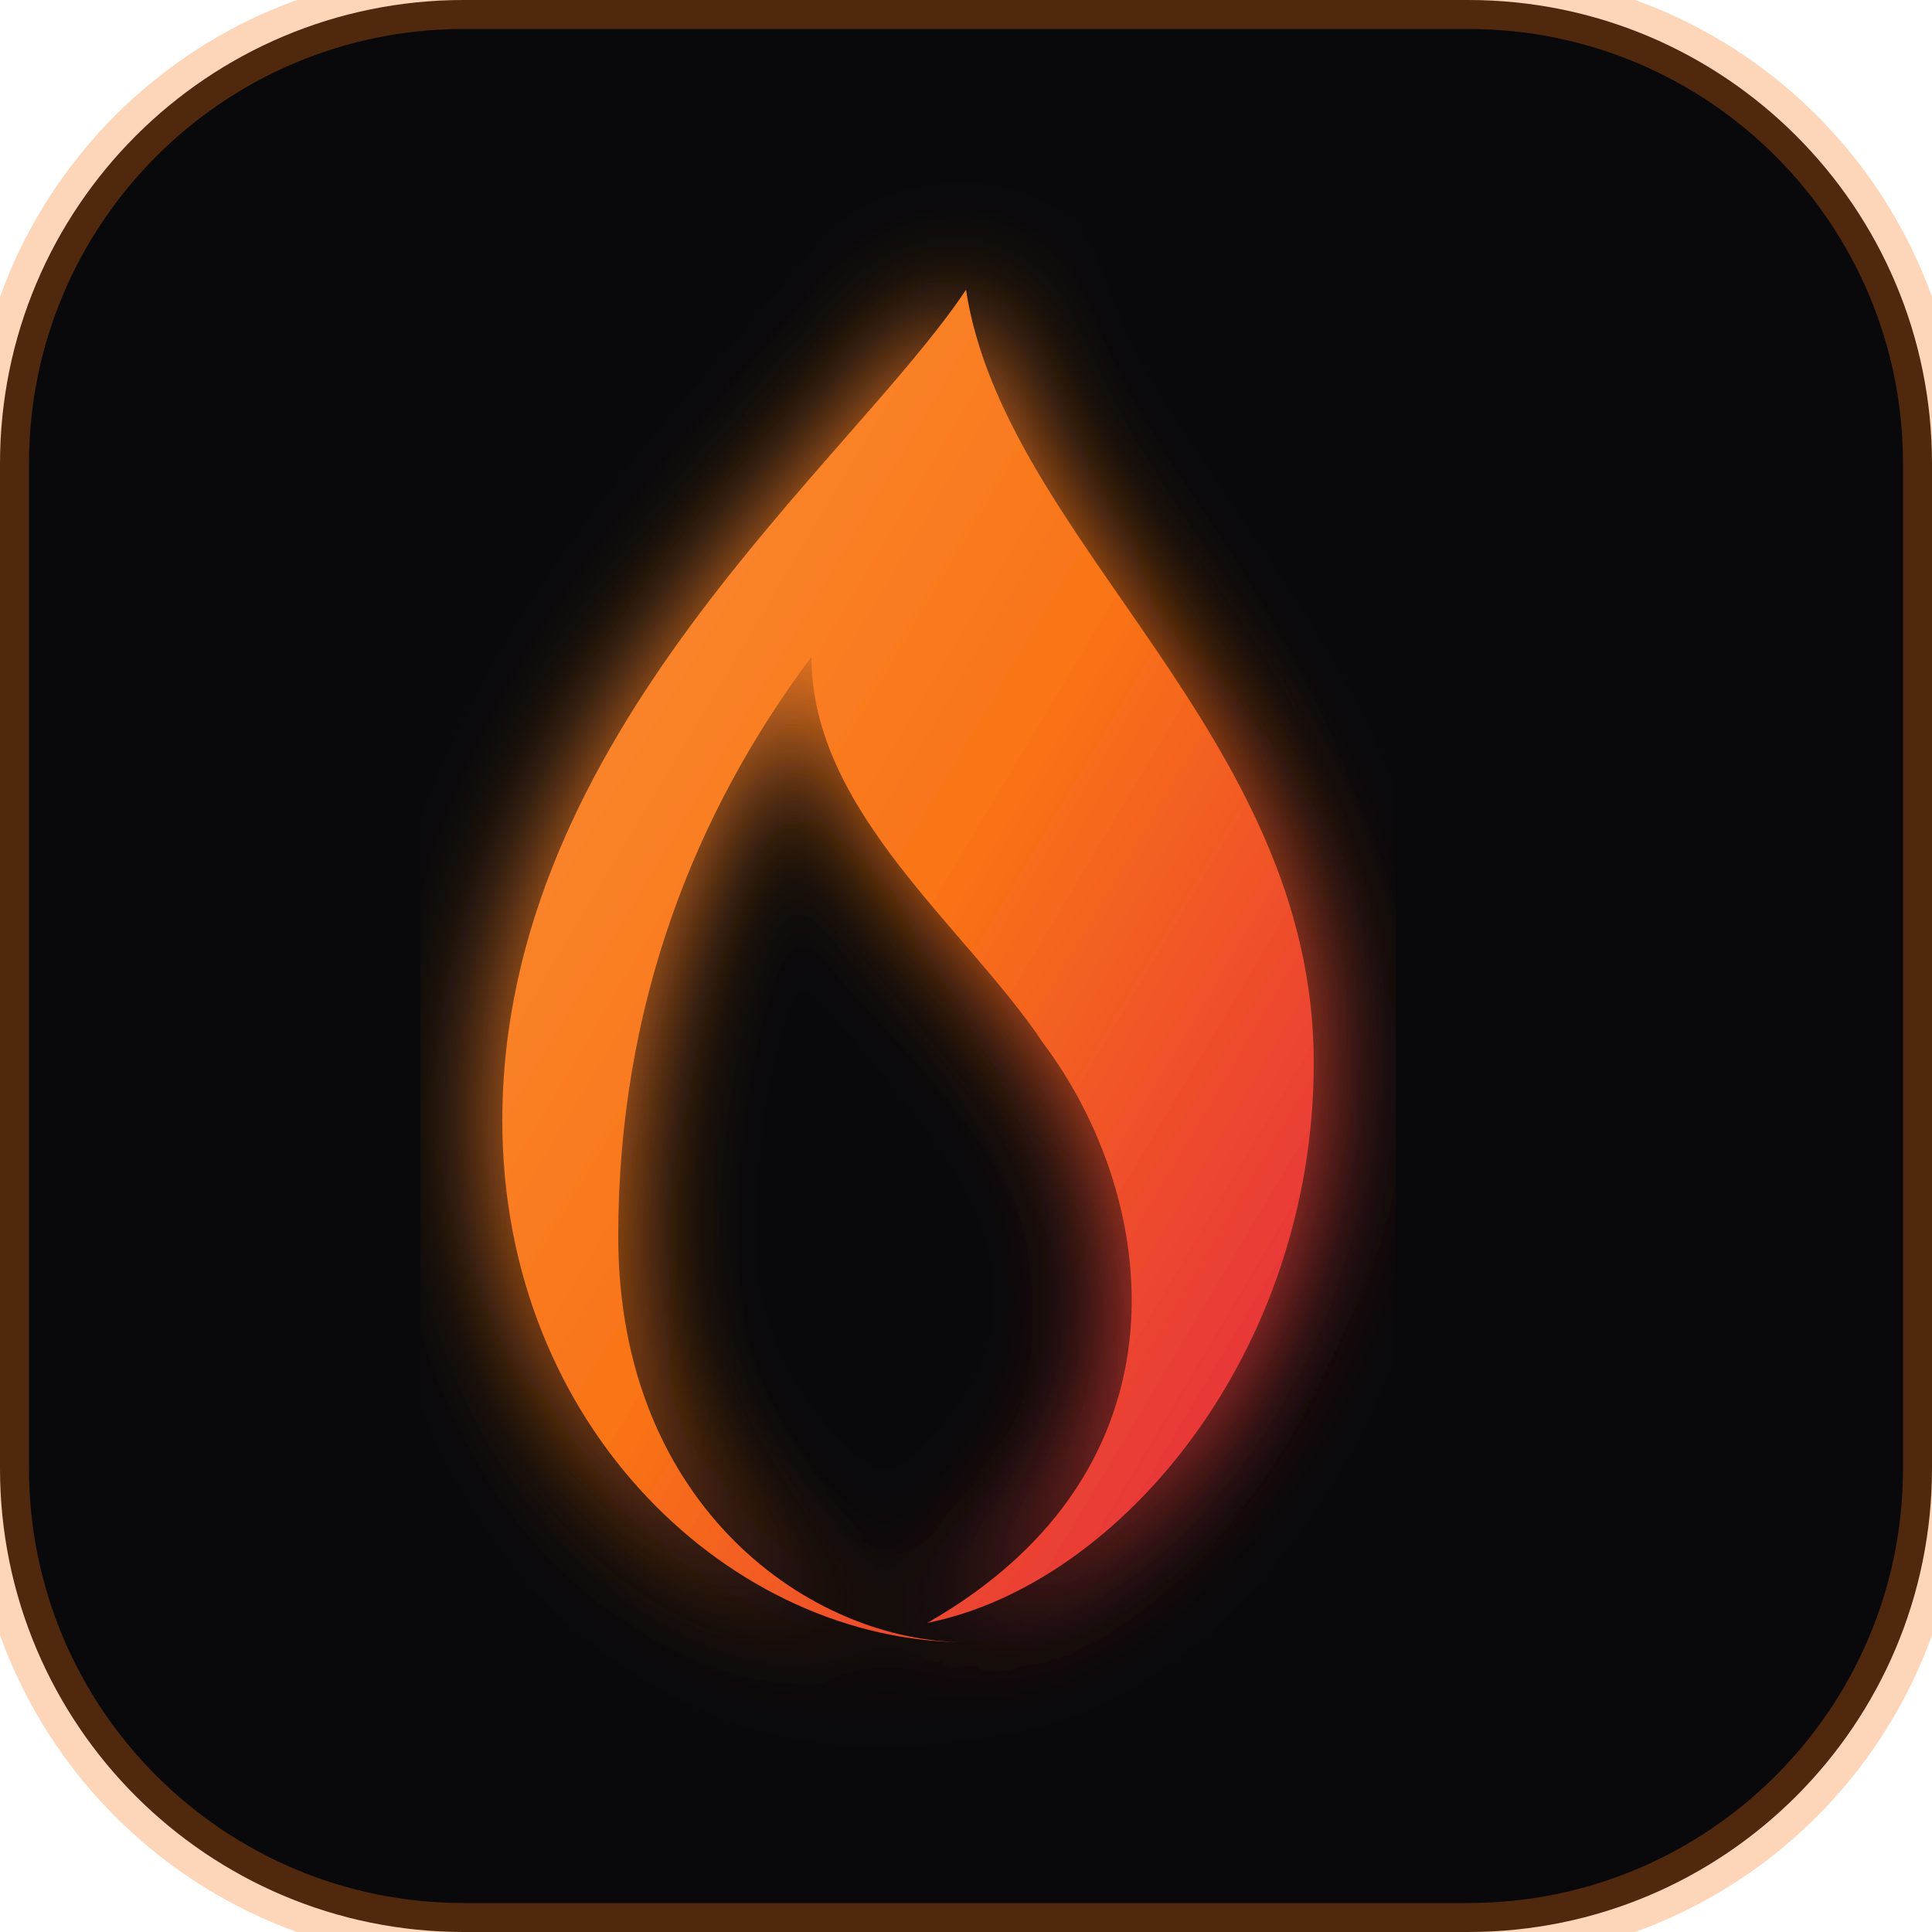
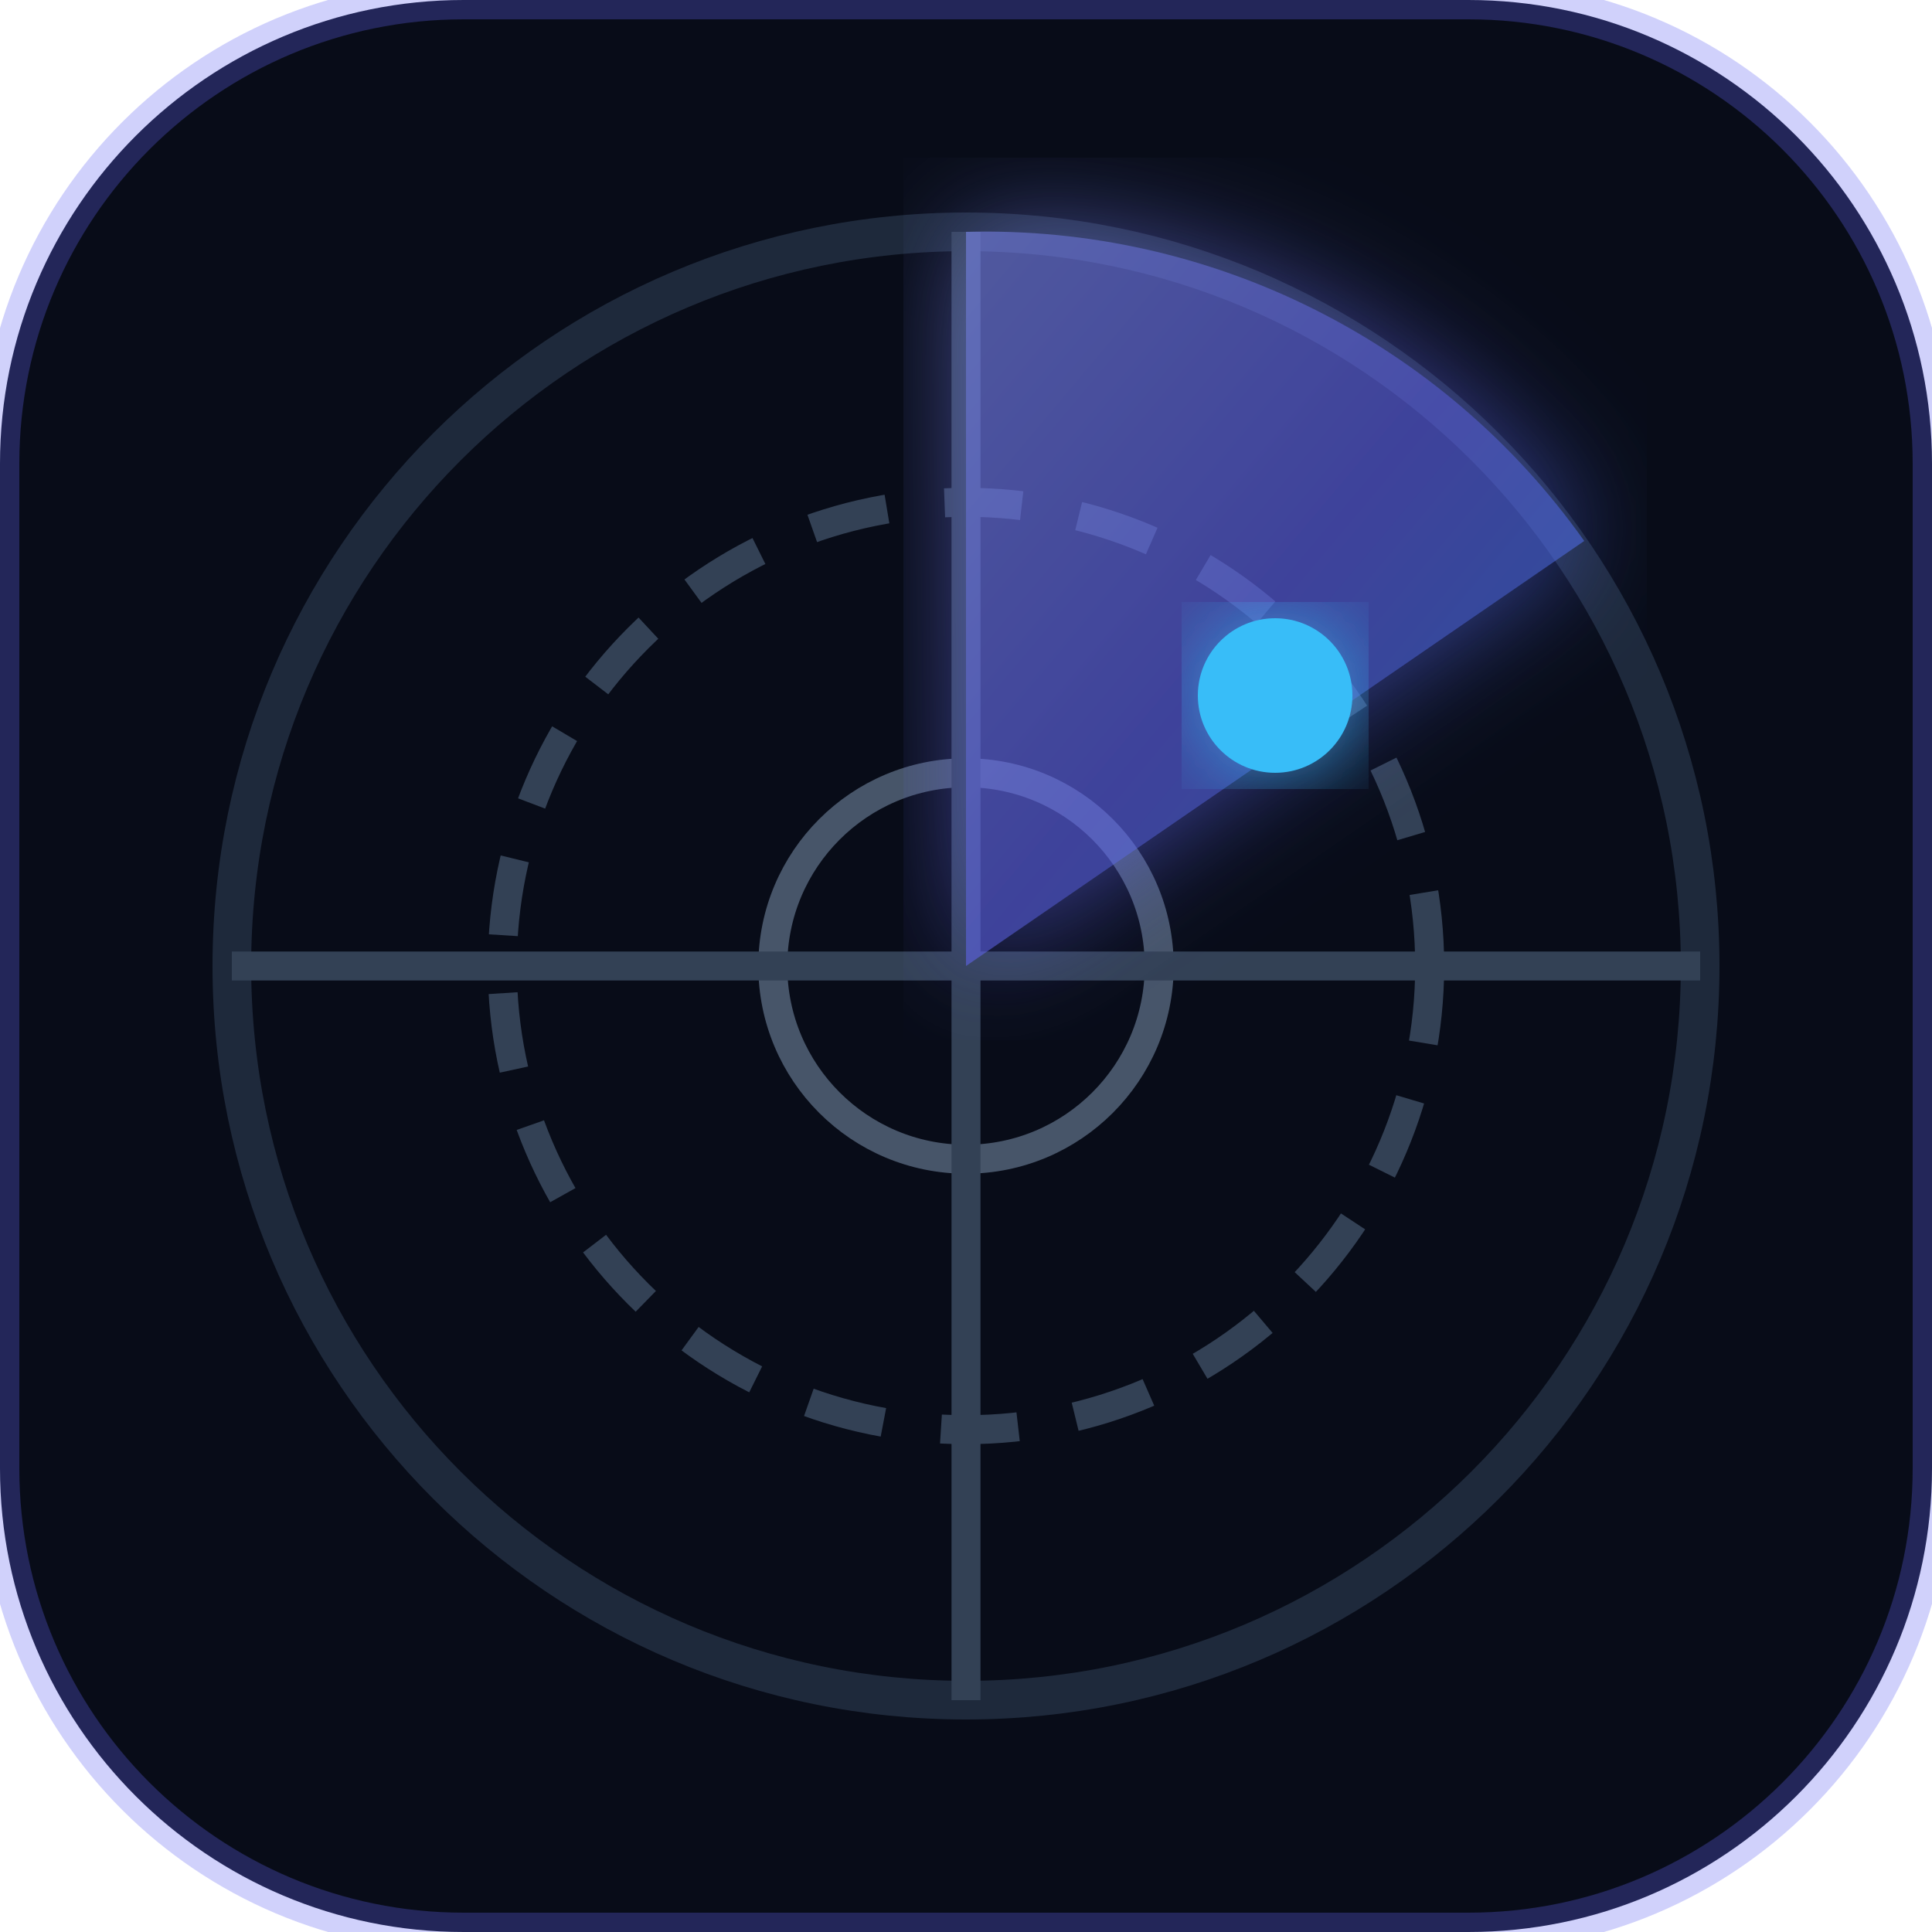
<svg xmlns="http://www.w3.org/2000/svg" viewBox="0 0 100 100">
  <defs>
-     <linearGradient id="flameG" x1="0%" y1="0%" x2="100%" y2="100%">
-       <stop offset="0%" stop-color="#fb923c" />
-       <stop offset="50%" stop-color="#f97316" />
-       <stop offset="100%" stop-color="#e11d48" />
+     <linearGradient id="radarG" x1="0%" y1="0%" x2="100%" y2="100%">
+       <stop offset="0%" stop-color="#818cf8" />
+       <stop offset="50%" stop-color="#6366f1" />
+       <stop offset="100%" stop-color="#3b82f6" />
    </linearGradient>
-     <filter id="glowF">
+     <filter id="glow">
      <feGaussianBlur stdDeviation="3" result="blur" />
      <feMerge>
        <feMergeNode in="blur" />
        <feMergeNode in="SourceGraphic" />
      </feMerge>
    </filter>
  </defs>
-   <rect width="100" height="100" rx="24" fill="#09090b" stroke="#f97316" stroke-opacity="0.3" stroke-width="3" />
-   <path d="M50 15 C52 28, 68 38, 68 55 C68 70, 58 82, 48 84 C62 76, 60 62, 54 54 C50 48, 42 42, 42 34 C36 42, 32 52, 32 64 C32 78, 42 85, 50 85 C38 85, 26 74, 26 58 C26 38, 44 24, 50 15 Z" fill="url(#flameG)" filter="url(#glowF)" />
+   <rect width="100" height="100" rx="24" fill="#080c18" stroke="#6366f1" stroke-opacity="0.3" stroke-width="2" />
+   <circle cx="50" cy="50" r="38" fill="none" stroke="#1e293b" stroke-width="2" />
+   <circle cx="50" cy="50" r="24" fill="none" stroke="#334155" stroke-width="1.5" stroke-dasharray="4 3" />
+   <circle cx="50" cy="50" r="10" fill="none" stroke="#475569" stroke-width="1.5" />
+   <line x1="12" y1="50" x2="88" y2="50" stroke="#334155" stroke-width="1.5" />
+   <line x1="50" y1="12" x2="50" y2="88" stroke="#334155" stroke-width="1.5" />
+   <path d="M 50 50 L 82 28 A 38 38 0 0 0 50 12 Z" fill="url(#radarG)" opacity="0.6" filter="url(#glow)" />
+   <circle cx="66" cy="36" r="4" fill="#38bdf8" filter="url(#glow)" />
</svg>
